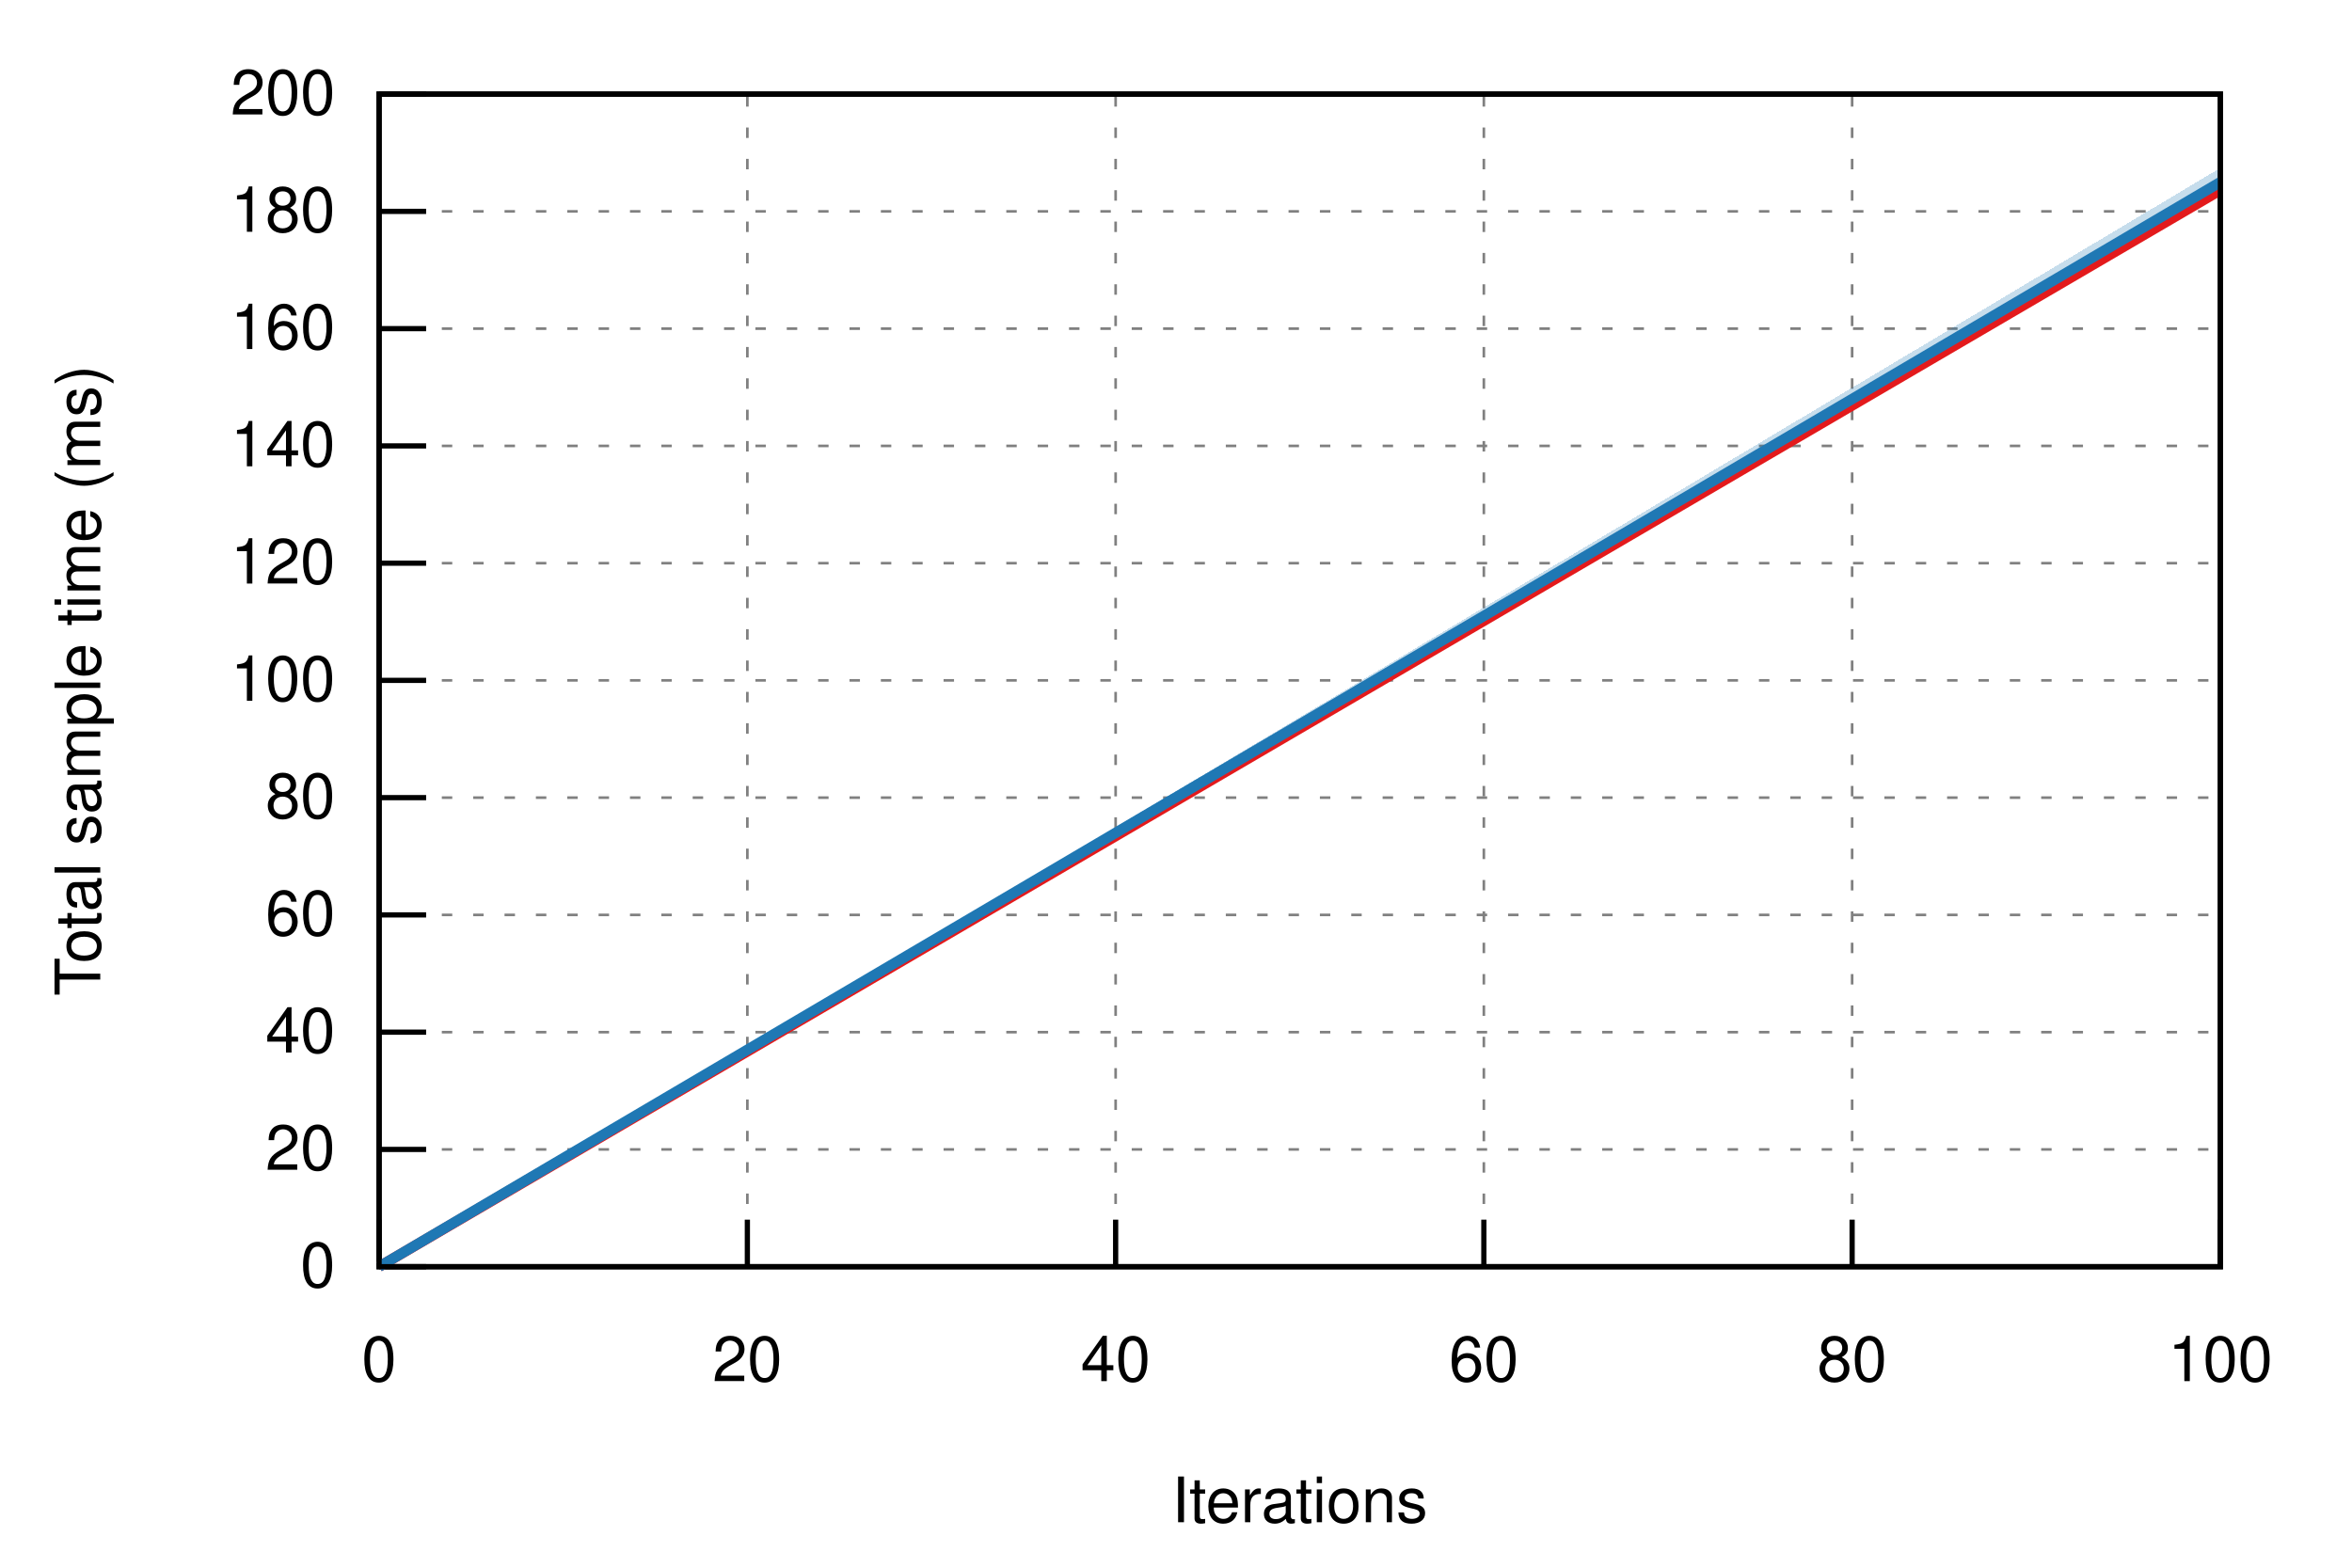
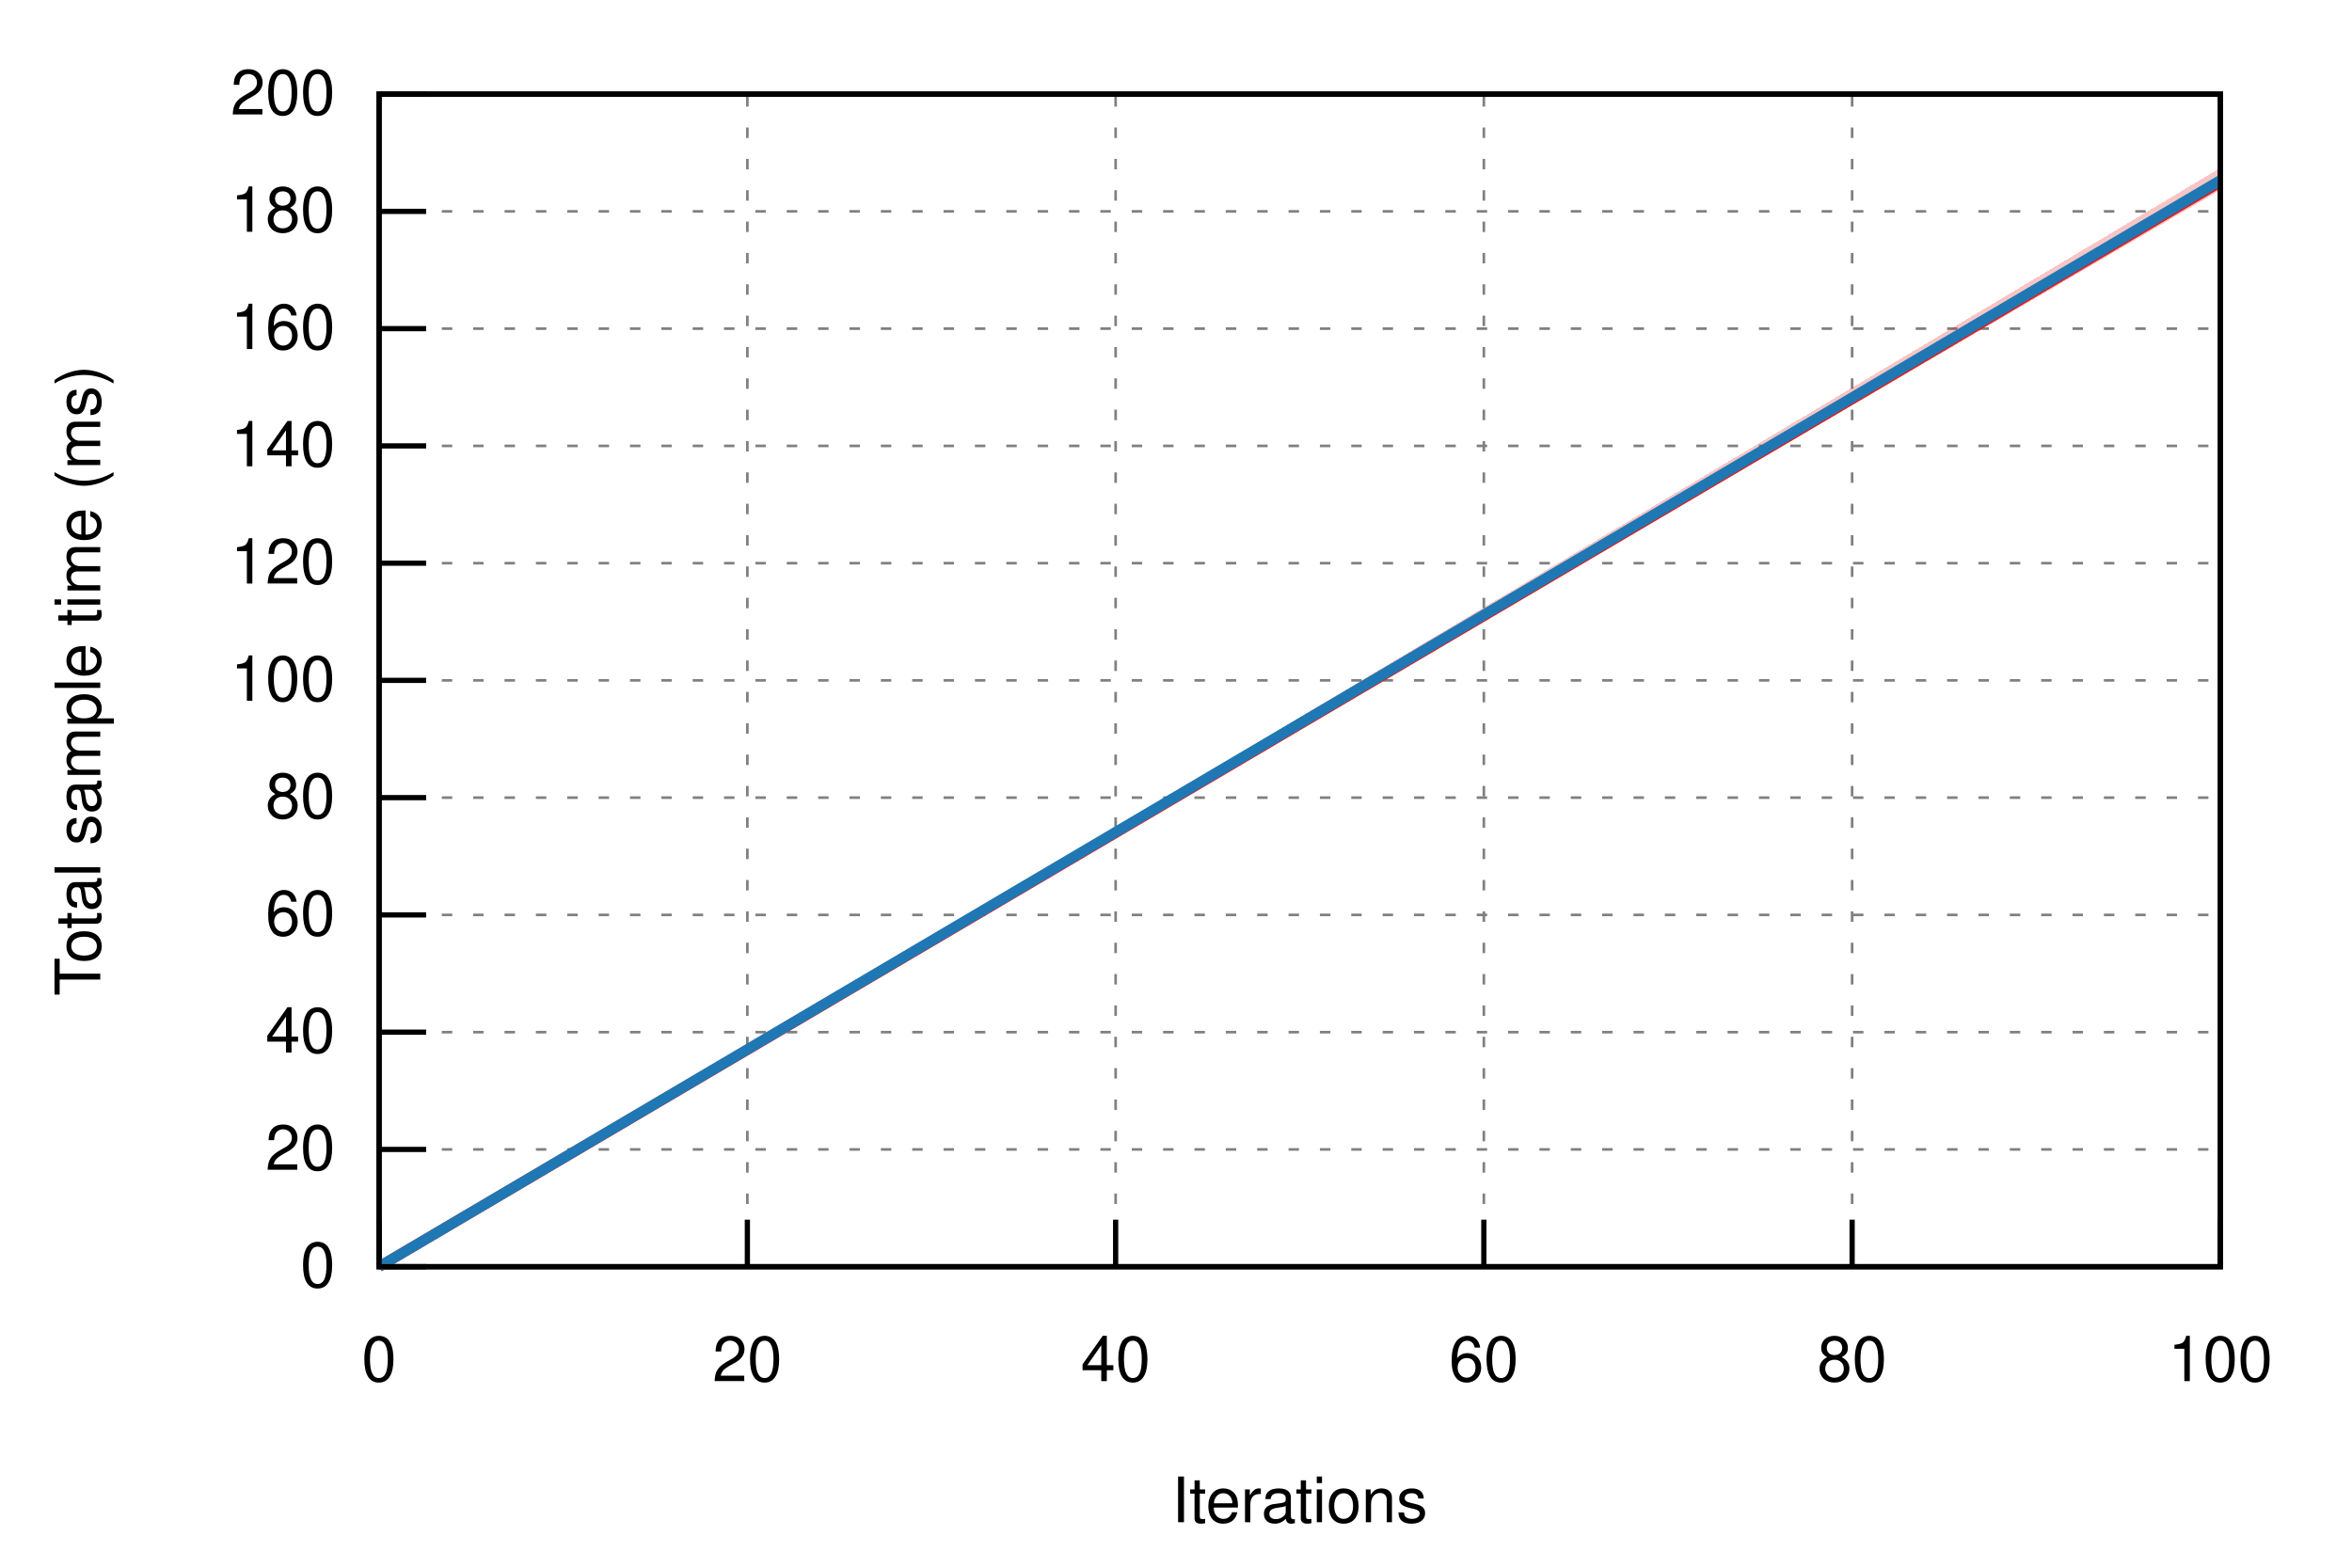
<svg xmlns="http://www.w3.org/2000/svg" xmlns:xlink="http://www.w3.org/1999/xlink" viewBox="0 0 450 300">
  <g id="gnuplot_canvas">
    <rect x="0" y="0" width="450" height="300" fill="none" />
    <defs>
      <circle id="gpDot" r="0.5" stroke-width="0.5" stroke="currentColor" />
      <path id="gpPt0" stroke-width="0.222" stroke="currentColor" d="M-1,0 h2 M0,-1 v2" />
      <path id="gpPt1" stroke-width="0.222" stroke="currentColor" d="M-1,-1 L1,1 M1,-1 L-1,1" />
      <path id="gpPt2" stroke-width="0.222" stroke="currentColor" d="M-1,0 L1,0 M0,-1 L0,1 M-1,-1 L1,1 M-1,1 L1,-1" />
      <rect id="gpPt3" stroke-width="0.222" stroke="currentColor" x="-1" y="-1" width="2" height="2" />
      <rect id="gpPt4" stroke-width="0.222" stroke="currentColor" fill="currentColor" x="-1" y="-1" width="2" height="2" />
      <circle id="gpPt5" stroke-width="0.222" stroke="currentColor" cx="0" cy="0" r="1" />
      <use xlink:href="#gpPt5" id="gpPt6" fill="currentColor" stroke="none" />
      <path id="gpPt7" stroke-width="0.222" stroke="currentColor" d="M0,-1.33 L-1.33,0.67 L1.33,0.67 z" />
      <use xlink:href="#gpPt7" id="gpPt8" fill="currentColor" stroke="none" />
      <use xlink:href="#gpPt7" id="gpPt9" stroke="currentColor" transform="rotate(180)" />
      <use xlink:href="#gpPt9" id="gpPt10" fill="currentColor" stroke="none" />
      <use xlink:href="#gpPt3" id="gpPt11" stroke="currentColor" transform="rotate(45)" />
      <use xlink:href="#gpPt11" id="gpPt12" fill="currentColor" stroke="none" />
      <path id="gpPt13" stroke-width="0.222" stroke="currentColor" d="M0,1.330 L1.265,0.411 L0.782,-1.067 L-0.782,-1.076 L-1.265,0.411 z" />
      <use xlink:href="#gpPt13" id="gpPt14" fill="currentColor" stroke="none" />
      <filter id="textbox" filterUnits="objectBoundingBox" x="0" y="0" height="1" width="1">
        <feFlood flood-color="white" flood-opacity="1" result="bgnd" />
        <feComposite in="SourceGraphic" in2="bgnd" operator="atop" />
      </filter>
      <filter id="greybox" filterUnits="objectBoundingBox" x="0" y="0" height="1" width="1">
        <feFlood flood-color="lightgrey" flood-opacity="1" result="grey" />
        <feComposite in="SourceGraphic" in2="grey" operator="atop" />
      </filter>
    </defs>
    <g fill="none" color="white" stroke="currentColor" stroke-width="1.00" stroke-linecap="butt" stroke-linejoin="miter">
</g>
    <g fill="none" color="black" stroke="currentColor" stroke-width="1.00" stroke-linecap="butt" stroke-linejoin="miter">
</g>
    <g fill="none" color="black" stroke="black" stroke-width="0.50" stroke-linecap="butt" stroke-linejoin="miter">
</g>
    <g fill="none" color="gray" stroke="currentColor" stroke-width="0.50" stroke-linecap="butt" stroke-linejoin="miter">
      <path stroke="gray" stroke-dasharray="2,4" class="gridline" d="M72.53,242.40 L424.82,242.40  " />
    </g>
    <g fill="none" color="gray" stroke="gray" stroke-width="1.00" stroke-linecap="butt" stroke-linejoin="miter">
</g>
    <g fill="none" color="black" stroke="currentColor" stroke-width="1.00" stroke-linecap="butt" stroke-linejoin="miter">
      <path stroke="black" d="M72.53,242.40 L81.53,242.40  " />
      <g transform="translate(64.14,246.30)" stroke="none" fill="black" font-family="Helvetica" font-size="12.00" text-anchor="end">
        <text>
          <tspan font-family="Helvetica"> 0</tspan>
        </text>
      </g>
    </g>
    <g fill="none" color="black" stroke="currentColor" stroke-width="1.00" stroke-linecap="butt" stroke-linejoin="miter">
</g>
    <g fill="none" color="black" stroke="black" stroke-width="0.50" stroke-linecap="butt" stroke-linejoin="miter">
</g>
    <g fill="none" color="gray" stroke="currentColor" stroke-width="0.50" stroke-linecap="butt" stroke-linejoin="miter">
      <path stroke="gray" stroke-dasharray="2,4" class="gridline" d="M72.53,219.96 L424.82,219.96  " />
    </g>
    <g fill="none" color="gray" stroke="gray" stroke-width="1.00" stroke-linecap="butt" stroke-linejoin="miter">
</g>
    <g fill="none" color="black" stroke="currentColor" stroke-width="1.00" stroke-linecap="butt" stroke-linejoin="miter">
      <path stroke="black" d="M72.53,219.96 L81.53,219.96  " />
      <g transform="translate(64.14,223.86)" stroke="none" fill="black" font-family="Helvetica" font-size="12.00" text-anchor="end">
        <text>
          <tspan font-family="Helvetica"> 20</tspan>
        </text>
      </g>
    </g>
    <g fill="none" color="black" stroke="currentColor" stroke-width="1.00" stroke-linecap="butt" stroke-linejoin="miter">
</g>
    <g fill="none" color="black" stroke="black" stroke-width="0.50" stroke-linecap="butt" stroke-linejoin="miter">
</g>
    <g fill="none" color="gray" stroke="currentColor" stroke-width="0.50" stroke-linecap="butt" stroke-linejoin="miter">
      <path stroke="gray" stroke-dasharray="2,4" class="gridline" d="M72.53,197.52 L424.82,197.52  " />
    </g>
    <g fill="none" color="gray" stroke="gray" stroke-width="1.00" stroke-linecap="butt" stroke-linejoin="miter">
</g>
    <g fill="none" color="black" stroke="currentColor" stroke-width="1.00" stroke-linecap="butt" stroke-linejoin="miter">
      <path stroke="black" d="M72.53,197.52 L81.53,197.52  " />
      <g transform="translate(64.14,201.42)" stroke="none" fill="black" font-family="Helvetica" font-size="12.00" text-anchor="end">
        <text>
          <tspan font-family="Helvetica"> 40</tspan>
        </text>
      </g>
    </g>
    <g fill="none" color="black" stroke="currentColor" stroke-width="1.00" stroke-linecap="butt" stroke-linejoin="miter">
</g>
    <g fill="none" color="black" stroke="black" stroke-width="0.50" stroke-linecap="butt" stroke-linejoin="miter">
</g>
    <g fill="none" color="gray" stroke="currentColor" stroke-width="0.50" stroke-linecap="butt" stroke-linejoin="miter">
      <path stroke="gray" stroke-dasharray="2,4" class="gridline" d="M72.53,175.08 L424.82,175.08  " />
    </g>
    <g fill="none" color="gray" stroke="gray" stroke-width="1.00" stroke-linecap="butt" stroke-linejoin="miter">
</g>
    <g fill="none" color="black" stroke="currentColor" stroke-width="1.00" stroke-linecap="butt" stroke-linejoin="miter">
      <path stroke="black" d="M72.53,175.08 L81.53,175.08  " />
      <g transform="translate(64.14,178.98)" stroke="none" fill="black" font-family="Helvetica" font-size="12.00" text-anchor="end">
        <text>
          <tspan font-family="Helvetica"> 60</tspan>
        </text>
      </g>
    </g>
    <g fill="none" color="black" stroke="currentColor" stroke-width="1.00" stroke-linecap="butt" stroke-linejoin="miter">
</g>
    <g fill="none" color="black" stroke="black" stroke-width="0.50" stroke-linecap="butt" stroke-linejoin="miter">
</g>
    <g fill="none" color="gray" stroke="currentColor" stroke-width="0.50" stroke-linecap="butt" stroke-linejoin="miter">
      <path stroke="gray" stroke-dasharray="2,4" class="gridline" d="M72.53,152.64 L424.82,152.64  " />
    </g>
    <g fill="none" color="gray" stroke="gray" stroke-width="1.00" stroke-linecap="butt" stroke-linejoin="miter">
</g>
    <g fill="none" color="black" stroke="currentColor" stroke-width="1.00" stroke-linecap="butt" stroke-linejoin="miter">
      <path stroke="black" d="M72.53,152.64 L81.53,152.64  " />
      <g transform="translate(64.14,156.54)" stroke="none" fill="black" font-family="Helvetica" font-size="12.00" text-anchor="end">
        <text>
          <tspan font-family="Helvetica"> 80</tspan>
        </text>
      </g>
    </g>
    <g fill="none" color="black" stroke="currentColor" stroke-width="1.00" stroke-linecap="butt" stroke-linejoin="miter">
</g>
    <g fill="none" color="black" stroke="black" stroke-width="0.50" stroke-linecap="butt" stroke-linejoin="miter">
</g>
    <g fill="none" color="gray" stroke="currentColor" stroke-width="0.50" stroke-linecap="butt" stroke-linejoin="miter">
      <path stroke="gray" stroke-dasharray="2,4" class="gridline" d="M72.53,130.20 L424.82,130.20  " />
    </g>
    <g fill="none" color="gray" stroke="gray" stroke-width="1.00" stroke-linecap="butt" stroke-linejoin="miter">
</g>
    <g fill="none" color="black" stroke="currentColor" stroke-width="1.00" stroke-linecap="butt" stroke-linejoin="miter">
      <path stroke="black" d="M72.53,130.20 L81.53,130.20  " />
      <g transform="translate(64.14,134.10)" stroke="none" fill="black" font-family="Helvetica" font-size="12.00" text-anchor="end">
        <text>
          <tspan font-family="Helvetica"> 100</tspan>
        </text>
      </g>
    </g>
    <g fill="none" color="black" stroke="currentColor" stroke-width="1.00" stroke-linecap="butt" stroke-linejoin="miter">
</g>
    <g fill="none" color="black" stroke="black" stroke-width="0.50" stroke-linecap="butt" stroke-linejoin="miter">
</g>
    <g fill="none" color="gray" stroke="currentColor" stroke-width="0.50" stroke-linecap="butt" stroke-linejoin="miter">
      <path stroke="gray" stroke-dasharray="2,4" class="gridline" d="M72.53,107.77 L424.82,107.77  " />
    </g>
    <g fill="none" color="gray" stroke="gray" stroke-width="1.00" stroke-linecap="butt" stroke-linejoin="miter">
</g>
    <g fill="none" color="black" stroke="currentColor" stroke-width="1.00" stroke-linecap="butt" stroke-linejoin="miter">
      <path stroke="black" d="M72.53,107.77 L81.53,107.77  " />
      <g transform="translate(64.14,111.67)" stroke="none" fill="black" font-family="Helvetica" font-size="12.00" text-anchor="end">
        <text>
          <tspan font-family="Helvetica"> 120</tspan>
        </text>
      </g>
    </g>
    <g fill="none" color="black" stroke="currentColor" stroke-width="1.00" stroke-linecap="butt" stroke-linejoin="miter">
</g>
    <g fill="none" color="black" stroke="black" stroke-width="0.50" stroke-linecap="butt" stroke-linejoin="miter">
</g>
    <g fill="none" color="gray" stroke="currentColor" stroke-width="0.50" stroke-linecap="butt" stroke-linejoin="miter">
      <path stroke="gray" stroke-dasharray="2,4" class="gridline" d="M72.53,85.33 L424.82,85.33  " />
    </g>
    <g fill="none" color="gray" stroke="gray" stroke-width="1.00" stroke-linecap="butt" stroke-linejoin="miter">
</g>
    <g fill="none" color="black" stroke="currentColor" stroke-width="1.00" stroke-linecap="butt" stroke-linejoin="miter">
      <path stroke="black" d="M72.53,85.33 L81.53,85.33  " />
      <g transform="translate(64.14,89.23)" stroke="none" fill="black" font-family="Helvetica" font-size="12.00" text-anchor="end">
        <text>
          <tspan font-family="Helvetica"> 140</tspan>
        </text>
      </g>
    </g>
    <g fill="none" color="black" stroke="currentColor" stroke-width="1.00" stroke-linecap="butt" stroke-linejoin="miter">
</g>
    <g fill="none" color="black" stroke="black" stroke-width="0.50" stroke-linecap="butt" stroke-linejoin="miter">
</g>
    <g fill="none" color="gray" stroke="currentColor" stroke-width="0.50" stroke-linecap="butt" stroke-linejoin="miter">
      <path stroke="gray" stroke-dasharray="2,4" class="gridline" d="M72.53,62.89 L424.82,62.89  " />
    </g>
    <g fill="none" color="gray" stroke="gray" stroke-width="1.00" stroke-linecap="butt" stroke-linejoin="miter">
</g>
    <g fill="none" color="black" stroke="currentColor" stroke-width="1.00" stroke-linecap="butt" stroke-linejoin="miter">
      <path stroke="black" d="M72.53,62.89 L81.53,62.89  " />
      <g transform="translate(64.14,66.79)" stroke="none" fill="black" font-family="Helvetica" font-size="12.00" text-anchor="end">
        <text>
          <tspan font-family="Helvetica"> 160</tspan>
        </text>
      </g>
    </g>
    <g fill="none" color="black" stroke="currentColor" stroke-width="1.00" stroke-linecap="butt" stroke-linejoin="miter">
</g>
    <g fill="none" color="black" stroke="black" stroke-width="0.50" stroke-linecap="butt" stroke-linejoin="miter">
</g>
    <g fill="none" color="gray" stroke="currentColor" stroke-width="0.50" stroke-linecap="butt" stroke-linejoin="miter">
      <path stroke="gray" stroke-dasharray="2,4" class="gridline" d="M72.53,40.45 L424.82,40.45  " />
    </g>
    <g fill="none" color="gray" stroke="gray" stroke-width="1.00" stroke-linecap="butt" stroke-linejoin="miter">
</g>
    <g fill="none" color="black" stroke="currentColor" stroke-width="1.00" stroke-linecap="butt" stroke-linejoin="miter">
      <path stroke="black" d="M72.53,40.45 L81.53,40.45  " />
      <g transform="translate(64.14,44.35)" stroke="none" fill="black" font-family="Helvetica" font-size="12.00" text-anchor="end">
        <text>
          <tspan font-family="Helvetica"> 180</tspan>
        </text>
      </g>
    </g>
    <g fill="none" color="black" stroke="currentColor" stroke-width="1.00" stroke-linecap="butt" stroke-linejoin="miter">
</g>
    <g fill="none" color="black" stroke="black" stroke-width="0.50" stroke-linecap="butt" stroke-linejoin="miter">
</g>
    <g fill="none" color="gray" stroke="currentColor" stroke-width="0.50" stroke-linecap="butt" stroke-linejoin="miter">
      <path stroke="gray" stroke-dasharray="2,4" class="gridline" d="M72.53,18.01 L424.82,18.01  " />
    </g>
    <g fill="none" color="gray" stroke="gray" stroke-width="1.00" stroke-linecap="butt" stroke-linejoin="miter">
</g>
    <g fill="none" color="black" stroke="currentColor" stroke-width="1.00" stroke-linecap="butt" stroke-linejoin="miter">
      <path stroke="black" d="M72.53,18.01 L81.53,18.01  " />
      <g transform="translate(64.14,21.91)" stroke="none" fill="black" font-family="Helvetica" font-size="12.00" text-anchor="end">
        <text>
          <tspan font-family="Helvetica"> 200</tspan>
        </text>
      </g>
    </g>
    <g fill="none" color="black" stroke="currentColor" stroke-width="1.00" stroke-linecap="butt" stroke-linejoin="miter">
</g>
    <g fill="none" color="black" stroke="black" stroke-width="0.50" stroke-linecap="butt" stroke-linejoin="miter">
</g>
    <g fill="none" color="gray" stroke="currentColor" stroke-width="0.50" stroke-linecap="butt" stroke-linejoin="miter">
      <path stroke="gray" stroke-dasharray="2,4" class="gridline" d="M72.53,242.40 L72.53,18.01  " />
    </g>
    <g fill="none" color="gray" stroke="gray" stroke-width="1.00" stroke-linecap="butt" stroke-linejoin="miter">
</g>
    <g fill="none" color="black" stroke="currentColor" stroke-width="1.00" stroke-linecap="butt" stroke-linejoin="miter">
      <path stroke="black" d="M72.53,242.40 L72.53,233.40  " />
      <g transform="translate(72.53,264.30)" stroke="none" fill="black" font-family="Helvetica" font-size="12.00" text-anchor="middle">
        <text>
          <tspan font-family="Helvetica"> 0</tspan>
        </text>
      </g>
    </g>
    <g fill="none" color="black" stroke="currentColor" stroke-width="1.00" stroke-linecap="butt" stroke-linejoin="miter">
</g>
    <g fill="none" color="black" stroke="black" stroke-width="0.50" stroke-linecap="butt" stroke-linejoin="miter">
</g>
    <g fill="none" color="gray" stroke="currentColor" stroke-width="0.50" stroke-linecap="butt" stroke-linejoin="miter">
      <path stroke="gray" stroke-dasharray="2,4" class="gridline" d="M142.99,242.40 L142.99,18.01  " />
    </g>
    <g fill="none" color="gray" stroke="gray" stroke-width="1.00" stroke-linecap="butt" stroke-linejoin="miter">
</g>
    <g fill="none" color="black" stroke="currentColor" stroke-width="1.00" stroke-linecap="butt" stroke-linejoin="miter">
      <path stroke="black" d="M142.99,242.40 L142.99,233.40  " />
      <g transform="translate(142.99,264.30)" stroke="none" fill="black" font-family="Helvetica" font-size="12.00" text-anchor="middle">
        <text>
          <tspan font-family="Helvetica"> 20</tspan>
        </text>
      </g>
    </g>
    <g fill="none" color="black" stroke="currentColor" stroke-width="1.00" stroke-linecap="butt" stroke-linejoin="miter">
</g>
    <g fill="none" color="black" stroke="black" stroke-width="0.50" stroke-linecap="butt" stroke-linejoin="miter">
</g>
    <g fill="none" color="gray" stroke="currentColor" stroke-width="0.50" stroke-linecap="butt" stroke-linejoin="miter">
      <path stroke="gray" stroke-dasharray="2,4" class="gridline" d="M213.45,242.40 L213.45,18.01  " />
    </g>
    <g fill="none" color="gray" stroke="gray" stroke-width="1.00" stroke-linecap="butt" stroke-linejoin="miter">
</g>
    <g fill="none" color="black" stroke="currentColor" stroke-width="1.00" stroke-linecap="butt" stroke-linejoin="miter">
      <path stroke="black" d="M213.45,242.40 L213.45,233.40  " />
      <g transform="translate(213.45,264.30)" stroke="none" fill="black" font-family="Helvetica" font-size="12.00" text-anchor="middle">
        <text>
          <tspan font-family="Helvetica"> 40</tspan>
        </text>
      </g>
    </g>
    <g fill="none" color="black" stroke="currentColor" stroke-width="1.00" stroke-linecap="butt" stroke-linejoin="miter">
</g>
    <g fill="none" color="black" stroke="black" stroke-width="0.50" stroke-linecap="butt" stroke-linejoin="miter">
</g>
    <g fill="none" color="gray" stroke="currentColor" stroke-width="0.50" stroke-linecap="butt" stroke-linejoin="miter">
      <path stroke="gray" stroke-dasharray="2,4" class="gridline" d="M283.90,242.40 L283.90,18.01  " />
    </g>
    <g fill="none" color="gray" stroke="gray" stroke-width="1.00" stroke-linecap="butt" stroke-linejoin="miter">
</g>
    <g fill="none" color="black" stroke="currentColor" stroke-width="1.00" stroke-linecap="butt" stroke-linejoin="miter">
      <path stroke="black" d="M283.90,242.40 L283.90,233.40  " />
      <g transform="translate(283.90,264.30)" stroke="none" fill="black" font-family="Helvetica" font-size="12.00" text-anchor="middle">
        <text>
          <tspan font-family="Helvetica"> 60</tspan>
        </text>
      </g>
    </g>
    <g fill="none" color="black" stroke="currentColor" stroke-width="1.00" stroke-linecap="butt" stroke-linejoin="miter">
</g>
    <g fill="none" color="black" stroke="black" stroke-width="0.50" stroke-linecap="butt" stroke-linejoin="miter">
</g>
    <g fill="none" color="gray" stroke="currentColor" stroke-width="0.50" stroke-linecap="butt" stroke-linejoin="miter">
      <path stroke="gray" stroke-dasharray="2,4" class="gridline" d="M354.36,242.40 L354.36,18.01  " />
    </g>
    <g fill="none" color="gray" stroke="gray" stroke-width="1.00" stroke-linecap="butt" stroke-linejoin="miter">
</g>
    <g fill="none" color="black" stroke="currentColor" stroke-width="1.00" stroke-linecap="butt" stroke-linejoin="miter">
      <path stroke="black" d="M354.36,242.40 L354.36,233.40  " />
      <g transform="translate(354.36,264.30)" stroke="none" fill="black" font-family="Helvetica" font-size="12.00" text-anchor="middle">
        <text>
          <tspan font-family="Helvetica"> 80</tspan>
        </text>
      </g>
    </g>
    <g fill="none" color="black" stroke="currentColor" stroke-width="1.00" stroke-linecap="butt" stroke-linejoin="miter">
</g>
    <g fill="none" color="black" stroke="black" stroke-width="0.50" stroke-linecap="butt" stroke-linejoin="miter">
</g>
    <g fill="none" color="gray" stroke="currentColor" stroke-width="0.50" stroke-linecap="butt" stroke-linejoin="miter">
      <path stroke="gray" stroke-dasharray="2,4" class="gridline" d="M424.82,242.40 L424.82,18.01  " />
    </g>
    <g fill="none" color="gray" stroke="gray" stroke-width="1.00" stroke-linecap="butt" stroke-linejoin="miter">
</g>
    <g fill="none" color="black" stroke="currentColor" stroke-width="1.00" stroke-linecap="butt" stroke-linejoin="miter">
      <path stroke="black" d="M424.82,242.40 L424.82,233.40  " />
      <g transform="translate(424.82,264.30)" stroke="none" fill="black" font-family="Helvetica" font-size="12.00" text-anchor="middle">
        <text>
          <tspan font-family="Helvetica"> 100</tspan>
        </text>
      </g>
    </g>
    <g fill="none" color="black" stroke="currentColor" stroke-width="1.00" stroke-linecap="butt" stroke-linejoin="miter">
</g>
    <g fill="none" color="black" stroke="currentColor" stroke-width="1.00" stroke-linecap="butt" stroke-linejoin="miter">
      <path stroke="black" d="M72.53,18.01 L72.53,242.40 L424.82,242.40 L424.82,18.01 L72.53,18.01 Z  " />
    </g>
    <g fill="none" color="black" stroke="currentColor" stroke-width="1.00" stroke-linecap="butt" stroke-linejoin="miter">
</g>
    <g id="gnuplot_plot_1" fill="none">
      <g fill="none" color="black" stroke="currentColor" stroke-width="1.00" stroke-linecap="butt" stroke-linejoin="miter">
        <g stroke="none" shape-rendering="crispEdges">
          <polygon fill="rgb(227,  26,  28)" fill-opacity="0.25" points="72.53,242.40 72.53,242.40 72.53,242.40 " />
-           <polygon fill="rgb(227,  26,  28)" fill-opacity="0.25" points="72.53,242.40 424.82,36.81 424.82,35.95 " />
+           <polygon fill="rgb(227,  26,  28)" fill-opacity="0.25" points="72.53,242.40 424.82,36.37 424.82,32.14 " />
        </g>
      </g>
    </g>
    <g id="gnuplot_plot_2" fill="none">
      <g fill="none" color="black" stroke="currentColor" stroke-width="1.00" stroke-linecap="butt" stroke-linejoin="miter">
        <g stroke="none" shape-rendering="crispEdges">
          <polygon fill="rgb( 31, 120, 180)" fill-opacity="0.25" points="72.53,242.40 72.53,242.40 72.53,242.40 " />
-           <polygon fill="rgb( 31, 120, 180)" fill-opacity="0.25" points="72.53,242.40 424.82,36.37 424.82,32.14 " />
+           <polygon fill="rgb( 31, 120, 180)" fill-opacity="0.25" points="72.53,242.40 424.82,34.89 424.82,34.06 " />
        </g>
      </g>
    </g>
    <g id="gnuplot_plot_3">
      <g fill="none" color="white" stroke="rgb( 31, 120, 180)" stroke-width="2.00" stroke-linecap="butt" stroke-linejoin="miter">
</g>
      <g fill="none" color="black" stroke="currentColor" stroke-width="2.00" stroke-linecap="butt" stroke-linejoin="miter">
-         <path stroke="rgb(227,  26,  28)" d="M72.53,242.40 L424.82,36.38  " />
+         <path stroke="rgb(227,  26,  28)" d="M72.53,242.40 L424.82,34.85  " />
      </g>
    </g>
    <g id="gnuplot_plot_4">
      <g fill="none" color="black" stroke="currentColor" stroke-width="2.00" stroke-linecap="butt" stroke-linejoin="miter">
-         <path stroke="rgb( 31, 120, 180)" d="M72.53,242.40 L424.82,34.85  " />
+         <path stroke="rgb( 31, 120, 180)" d="M72.53,242.40 L424.82,34.50  " />
      </g>
    </g>
    <g fill="none" color="black" stroke="currentColor" stroke-width="2.00" stroke-linecap="butt" stroke-linejoin="miter">
</g>
    <g fill="none" color="black" stroke="black" stroke-width="1.00" stroke-linecap="butt" stroke-linejoin="miter">
</g>
    <g fill="none" color="black" stroke="currentColor" stroke-width="1.00" stroke-linecap="butt" stroke-linejoin="miter">
      <path stroke="black" d="M72.53,18.01 L72.53,242.40 L424.82,242.40 L424.82,18.01 L72.53,18.01 Z  " />
      <g transform="translate(19.18,130.21) rotate(270.00)" stroke="none" fill="black" font-family="Helvetica" font-size="12.00" text-anchor="middle">
        <text>
          <tspan font-family="Helvetica">Total sample time (ms)</tspan>
        </text>
      </g>
    </g>
    <g fill="none" color="black" stroke="currentColor" stroke-width="1.00" stroke-linecap="butt" stroke-linejoin="miter">
      <g transform="translate(248.67,291.30)" stroke="none" fill="black" font-family="Helvetica" font-size="12.00" text-anchor="middle">
        <text>
          <tspan font-family="Helvetica">Iterations</tspan>
        </text>
      </g>
    </g>
    <g fill="none" color="black" stroke="currentColor" stroke-width="1.00" stroke-linecap="butt" stroke-linejoin="miter">
</g>
    <g fill="none" color="black" stroke="currentColor" stroke-width="1.00" stroke-linecap="butt" stroke-linejoin="miter">
</g>
  </g>
</svg>
